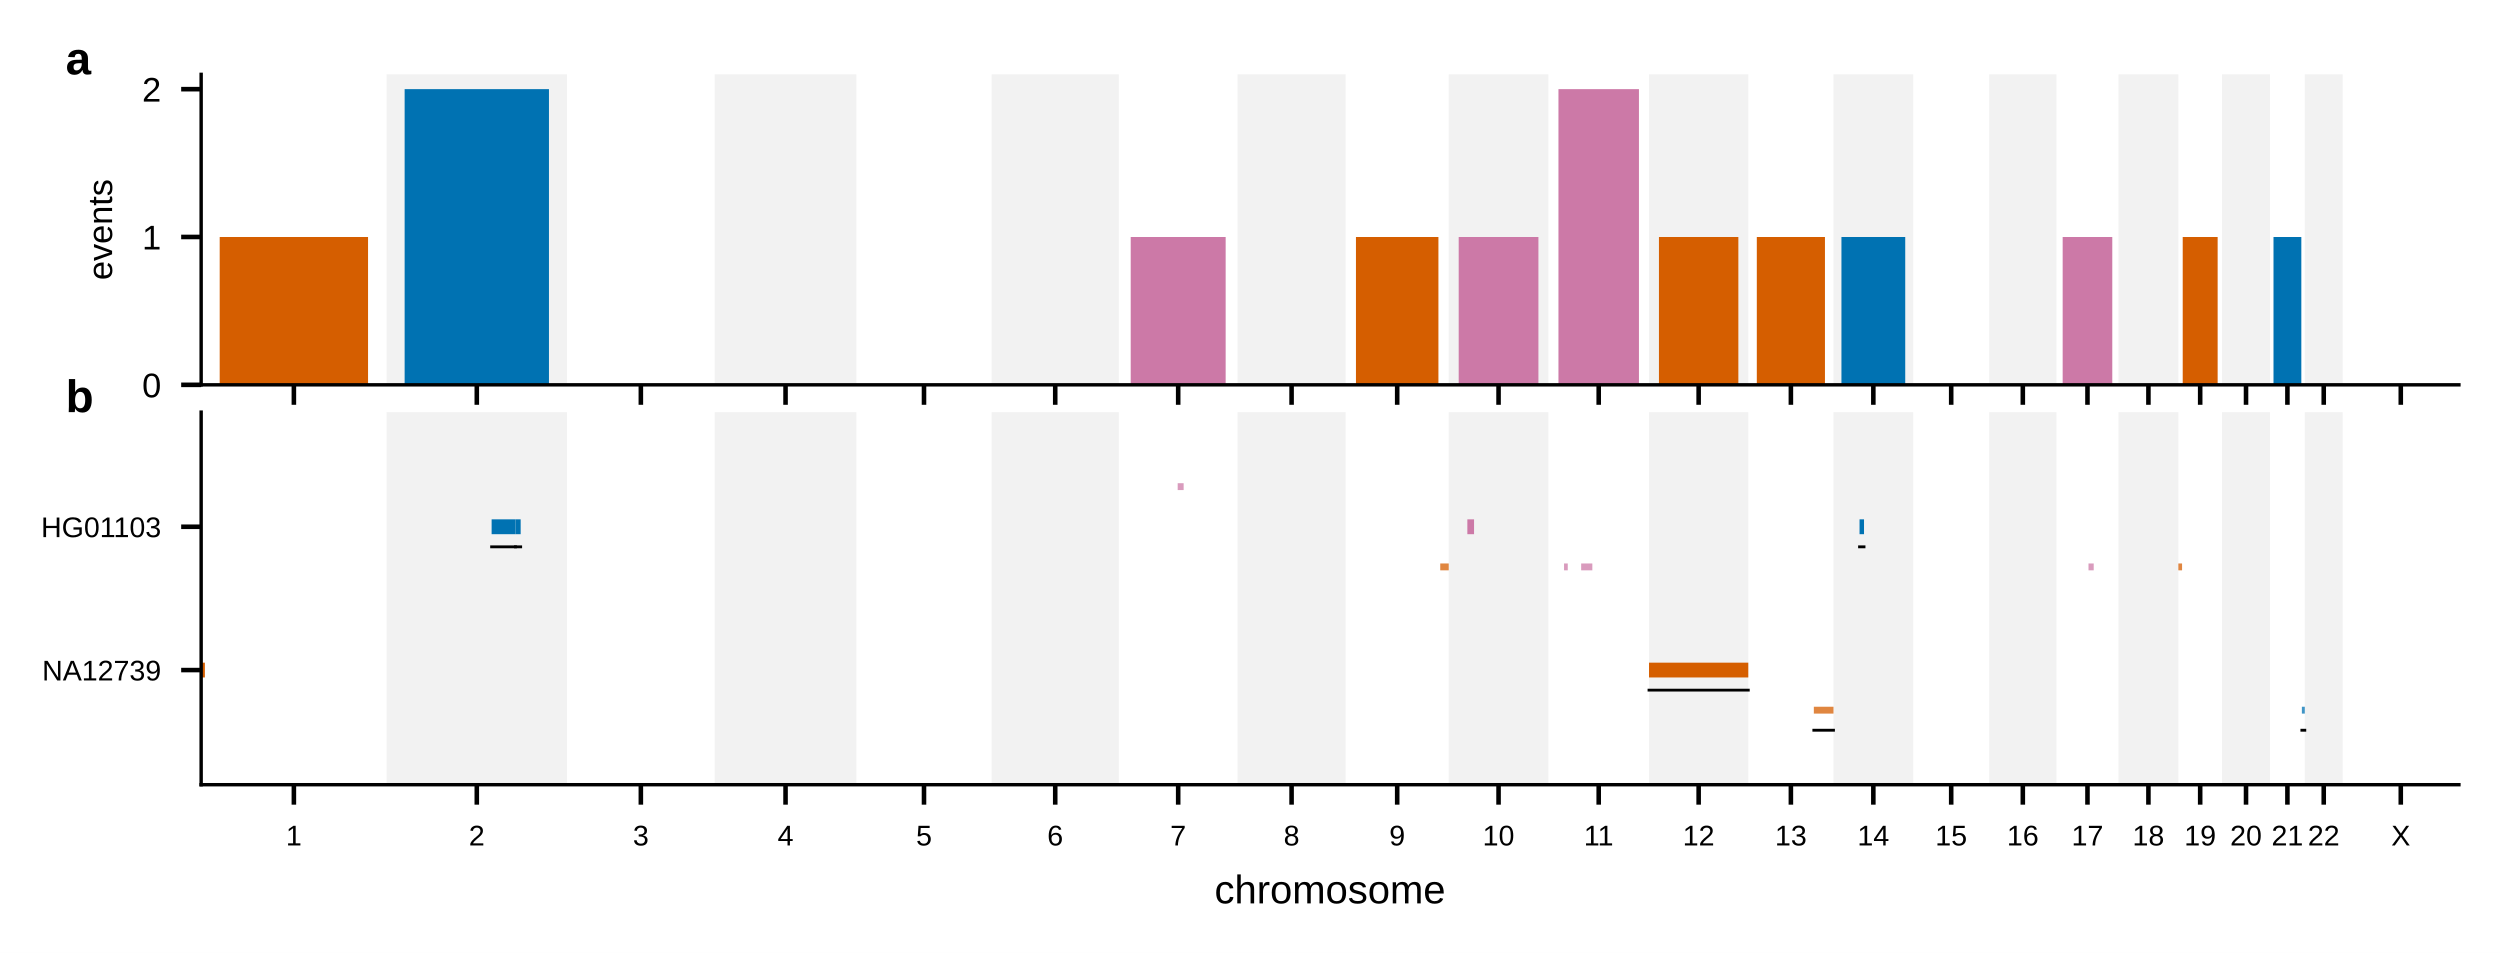
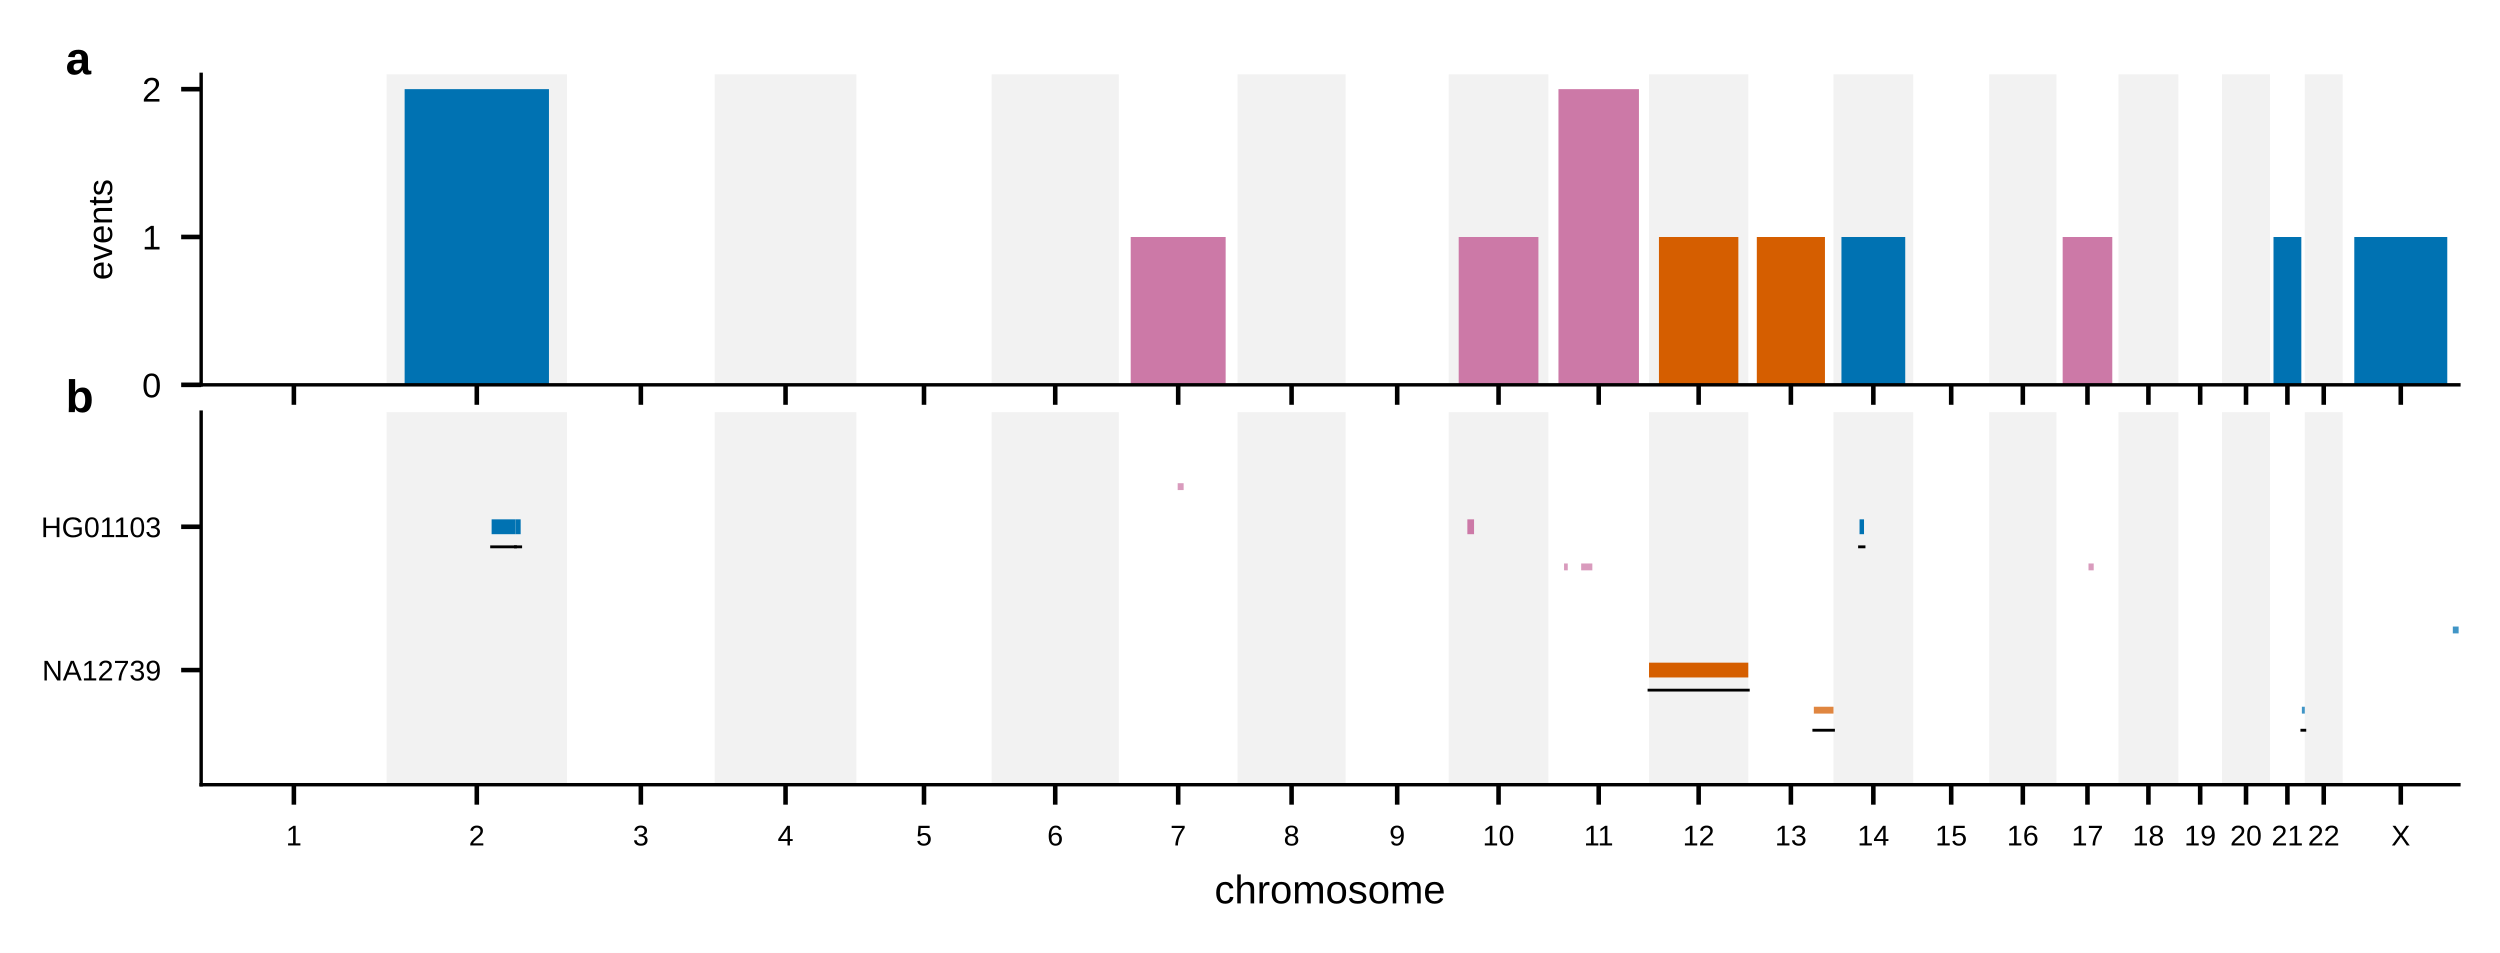
<svg xmlns="http://www.w3.org/2000/svg" xmlns:xlink="http://www.w3.org/1999/xlink" width="437.864pt" height="166.899pt" viewBox="0 0 437.864 166.899" version="1.1">
  <defs>
    <style type="text/css">*{stroke-linejoin: round; stroke-linecap: butt}</style>
  </defs>
  <g id="figure_1">
    <g id="patch_1">
      <path d="M 0 166.899  L 437.864 166.899  L 437.864 0  L 0 0  z " style="fill: #ffffff" />
    </g>
    <g id="axes_1">
      <g id="patch_2">
        <path d="M 35.231 67.4  L 430.664 67.4  L 430.664 13.024  L 35.231 13.024  z " style="fill: #ffffff" />
      </g>
      <g id="patch_3">
-         <path d="M 67.71 67.4  L 99.307 67.4  L 99.307 13.024  L 67.71 13.024  z " clip-path="url(#p9cf140b74b)" style="fill: #f2f2f2" />
+         <path d="M 67.71 67.4  L 99.307 67.4  L 99.307 13.024  L 67.71 13.024  z " clip-path="url(#p3bdf346b6d)" style="fill: #f2f2f2" />
      </g>
      <g id="patch_4">
-         <path d="M 125.177 67.4  L 149.993 67.4  L 149.993 13.024  L 125.177 13.024  z " clip-path="url(#p9cf140b74b)" style="fill: #f2f2f2" />
+         <path d="M 125.177 67.4  L 149.993 67.4  L 149.993 13.024  L 125.177 13.024  z " clip-path="url(#p3bdf346b6d)" style="fill: #f2f2f2" />
      </g>
      <g id="patch_5">
-         <path d="M 173.676 67.4  L 195.96 67.4  L 195.96 13.024  L 173.676 13.024  z " clip-path="url(#p9cf140b74b)" style="fill: #f2f2f2" />
+         <path d="M 173.676 67.4  L 195.96 67.4  L 195.96 13.024  L 173.676 13.024  z " clip-path="url(#p3bdf346b6d)" style="fill: #f2f2f2" />
      </g>
      <g id="patch_6">
-         <path d="M 216.748 67.4  L 235.683 67.4  L 235.683 13.024  L 216.748 13.024  z " clip-path="url(#p9cf140b74b)" style="fill: #f2f2f2" />
+         <path d="M 216.748 67.4  L 235.683 67.4  L 235.683 13.024  L 216.748 13.024  z " clip-path="url(#p3bdf346b6d)" style="fill: #f2f2f2" />
      </g>
      <g id="patch_7">
-         <path d="M 253.738 67.4  L 271.194 67.4  L 271.194 13.024  L 253.738 13.024  z " clip-path="url(#p9cf140b74b)" style="fill: #f2f2f2" />
+         <path d="M 253.738 67.4  L 271.194 67.4  L 271.194 13.024  L 253.738 13.024  z " clip-path="url(#p3bdf346b6d)" style="fill: #f2f2f2" />
      </g>
      <g id="patch_8">
-         <path d="M 288.817 67.4  L 306.205 67.4  L 306.205 13.024  L 288.817 13.024  z " clip-path="url(#p9cf140b74b)" style="fill: #f2f2f2" />
+         <path d="M 288.817 67.4  L 306.205 67.4  L 306.205 13.024  L 288.817 13.024  z " clip-path="url(#p3bdf346b6d)" style="fill: #f2f2f2" />
      </g>
      <g id="patch_9">
-         <path d="M 321.125 67.4  L 335.09 67.4  L 335.09 13.024  L 321.125 13.024  z " clip-path="url(#p9cf140b74b)" style="fill: #f2f2f2" />
+         <path d="M 321.125 67.4  L 335.09 67.4  L 335.09 13.024  L 321.125 13.024  z " clip-path="url(#p3bdf346b6d)" style="fill: #f2f2f2" />
      </g>
      <g id="patch_10">
-         <path d="M 348.396 67.4  L 360.181 67.4  L 360.181 13.024  L 348.396 13.024  z " clip-path="url(#p9cf140b74b)" style="fill: #f2f2f2" />
+         <path d="M 348.396 67.4  L 360.181 67.4  L 360.181 13.024  L 348.396 13.024  z " clip-path="url(#p3bdf346b6d)" style="fill: #f2f2f2" />
      </g>
      <g id="patch_11">
-         <path d="M 371.043 67.4  L 381.529 67.4  L 381.529 13.024  L 371.043 13.024  z " clip-path="url(#p9cf140b74b)" style="fill: #f2f2f2" />
+         <path d="M 371.043 67.4  L 381.529 67.4  L 381.529 13.024  L 371.043 13.024  z " clip-path="url(#p3bdf346b6d)" style="fill: #f2f2f2" />
      </g>
      <g id="patch_12">
-         <path d="M 389.176 67.4  L 397.583 67.4  L 397.583 13.024  L 389.176 13.024  z " clip-path="url(#p9cf140b74b)" style="fill: #f2f2f2" />
+         <path d="M 389.176 67.4  L 397.583 67.4  L 397.583 13.024  L 389.176 13.024  z " clip-path="url(#p3bdf346b6d)" style="fill: #f2f2f2" />
      </g>
      <g id="patch_13">
-         <path d="M 403.677 67.4  L 410.307 67.4  L 410.307 13.024  L 403.677 13.024  z " clip-path="url(#p9cf140b74b)" style="fill: #f2f2f2" />
+         <path d="M 403.677 67.4  L 410.307 67.4  L 410.307 13.024  L 403.677 13.024  z " clip-path="url(#p3bdf346b6d)" style="fill: #f2f2f2" />
      </g>
      <g id="patch_14">
-         <path d="M 38.479 67.4  L 64.462 67.4  L 64.462 41.507  L 38.479 41.507  z " clip-path="url(#p9cf140b74b)" style="fill: #d55e00" />
+         <path d="M 70.87 67.4  L 96.148 67.4  L 96.148 15.614  L 70.87 15.614  z " clip-path="url(#p3bdf346b6d)" style="fill: #0072b2" />
      </g>
      <g id="patch_15">
-         <path d="M 70.87 67.4  L 96.148 67.4  L 96.148 15.614  L 70.87 15.614  z " clip-path="url(#p9cf140b74b)" style="fill: #0072b2" />
+         <path d="M 198.039 67.4  L 214.669 67.4  L 214.669 41.507  L 198.039 41.507  z " clip-path="url(#p3bdf346b6d)" style="fill: #cc79a7" />
      </g>
      <g id="patch_16">
-         <path d="M 198.039 67.4  L 214.669 67.4  L 214.669 41.507  L 198.039 41.507  z " clip-path="url(#p9cf140b74b)" style="fill: #cc79a7" />
+         <path d="M 255.484 67.4  L 269.448 67.4  L 269.448 41.507  L 255.484 41.507  z " clip-path="url(#p3bdf346b6d)" style="fill: #cc79a7" />
      </g>
      <g id="patch_17">
-         <path d="M 237.489 67.4  L 251.933 67.4  L 251.933 41.507  L 237.489 41.507  z " clip-path="url(#p9cf140b74b)" style="fill: #d55e00" />
+         <path d="M 272.956 67.4  L 287.055 67.4  L 287.055 15.614  L 272.956 15.614  z " clip-path="url(#p3bdf346b6d)" style="fill: #cc79a7" />
      </g>
      <g id="patch_18">
-         <path d="M 255.484 67.4  L 269.448 67.4  L 269.448 41.507  L 255.484 41.507  z " clip-path="url(#p9cf140b74b)" style="fill: #cc79a7" />
+         <path d="M 290.556 67.4  L 304.466 67.4  L 304.466 41.507  L 290.556 41.507  z " clip-path="url(#p3bdf346b6d)" style="fill: #d55e00" />
      </g>
      <g id="patch_19">
-         <path d="M 272.956 67.4  L 287.055 67.4  L 287.055 15.614  L 272.956 15.614  z " clip-path="url(#p9cf140b74b)" style="fill: #cc79a7" />
+         <path d="M 307.697 67.4  L 319.633 67.4  L 319.633 41.507  L 307.697 41.507  z " clip-path="url(#p3bdf346b6d)" style="fill: #d55e00" />
      </g>
      <g id="patch_20">
-         <path d="M 290.556 67.4  L 304.466 67.4  L 304.466 41.507  L 290.556 41.507  z " clip-path="url(#p9cf140b74b)" style="fill: #d55e00" />
+         <path d="M 322.521 67.4  L 333.693 67.4  L 333.693 41.507  L 322.521 41.507  z " clip-path="url(#p3bdf346b6d)" style="fill: #0072b2" />
      </g>
      <g id="patch_21">
-         <path d="M 307.697 67.4  L 319.633 67.4  L 319.633 41.507  L 307.697 41.507  z " clip-path="url(#p9cf140b74b)" style="fill: #d55e00" />
+         <path d="M 361.267 67.4  L 369.957 67.4  L 369.957 41.507  L 361.267 41.507  z " clip-path="url(#p3bdf346b6d)" style="fill: #cc79a7" />
      </g>
      <g id="patch_22">
-         <path d="M 322.521 67.4  L 333.693 67.4  L 333.693 41.507  L 322.521 41.507  z " clip-path="url(#p9cf140b74b)" style="fill: #0072b2" />
+         <path d="M 398.193 67.4  L 403.068 67.4  L 403.068 41.507  L 398.193 41.507  z " clip-path="url(#p3bdf346b6d)" style="fill: #0072b2" />
      </g>
      <g id="patch_23">
-         <path d="M 361.267 67.4  L 369.957 67.4  L 369.957 41.507  L 361.267 41.507  z " clip-path="url(#p9cf140b74b)" style="fill: #cc79a7" />
-       </g>
-       <g id="patch_24">
-         <path d="M 382.293 67.4  L 388.411 67.4  L 388.411 41.507  L 382.293 41.507  z " clip-path="url(#p9cf140b74b)" style="fill: #d55e00" />
-       </g>
-       <g id="patch_25">
-         <path d="M 398.193 67.4  L 403.068 67.4  L 403.068 41.507  L 398.193 41.507  z " clip-path="url(#p9cf140b74b)" style="fill: #0072b2" />
+         <path d="M 412.343 67.4  L 428.629 67.4  L 428.629 41.507  L 412.343 41.507  z " clip-path="url(#p3bdf346b6d)" style="fill: #0072b2" />
      </g>
      <g id="matplotlib.axis_1">
        <g id="xtick_1">
          <g id="line2d_1">
            <defs>
-               <path id="me019ff7aa5" d="M 0 0  L 0 3.5  " style="stroke: #000000; stroke-width: 0.8" />
+               <path id="m680b4432e3" d="M 0 0  L 0 3.5  " style="stroke: #000000; stroke-width: 0.8" />
            </defs>
            <g>
-               <use xlink:href="#me019ff7aa5" x="51.471" y="67.4" style="stroke: #000000; stroke-width: 0.8" />
+               <use xlink:href="#m680b4432e3" x="51.471" y="67.4" style="stroke: #000000; stroke-width: 0.8" />
            </g>
          </g>
        </g>
        <g id="xtick_2">
          <g id="line2d_2">
            <g>
-               <use xlink:href="#me019ff7aa5" x="83.509" y="67.4" style="stroke: #000000; stroke-width: 0.8" />
+               <use xlink:href="#m680b4432e3" x="83.509" y="67.4" style="stroke: #000000; stroke-width: 0.8" />
            </g>
          </g>
        </g>
        <g id="xtick_3">
          <g id="line2d_3">
            <g>
-               <use xlink:href="#me019ff7aa5" x="112.242" y="67.4" style="stroke: #000000; stroke-width: 0.8" />
+               <use xlink:href="#m680b4432e3" x="112.242" y="67.4" style="stroke: #000000; stroke-width: 0.8" />
            </g>
          </g>
        </g>
        <g id="xtick_4">
          <g id="line2d_4">
            <g>
-               <use xlink:href="#me019ff7aa5" x="137.585" y="67.4" style="stroke: #000000; stroke-width: 0.8" />
+               <use xlink:href="#m680b4432e3" x="137.585" y="67.4" style="stroke: #000000; stroke-width: 0.8" />
            </g>
          </g>
        </g>
        <g id="xtick_5">
          <g id="line2d_5">
            <g>
-               <use xlink:href="#me019ff7aa5" x="161.834" y="67.4" style="stroke: #000000; stroke-width: 0.8" />
+               <use xlink:href="#m680b4432e3" x="161.834" y="67.4" style="stroke: #000000; stroke-width: 0.8" />
            </g>
          </g>
        </g>
        <g id="xtick_6">
          <g id="line2d_6">
            <g>
-               <use xlink:href="#me019ff7aa5" x="184.818" y="67.4" style="stroke: #000000; stroke-width: 0.8" />
+               <use xlink:href="#m680b4432e3" x="184.818" y="67.4" style="stroke: #000000; stroke-width: 0.8" />
            </g>
          </g>
        </g>
        <g id="xtick_7">
          <g id="line2d_7">
            <g>
-               <use xlink:href="#me019ff7aa5" x="206.354" y="67.4" style="stroke: #000000; stroke-width: 0.8" />
+               <use xlink:href="#m680b4432e3" x="206.354" y="67.4" style="stroke: #000000; stroke-width: 0.8" />
            </g>
          </g>
        </g>
        <g id="xtick_8">
          <g id="line2d_8">
            <g>
-               <use xlink:href="#me019ff7aa5" x="226.216" y="67.4" style="stroke: #000000; stroke-width: 0.8" />
+               <use xlink:href="#m680b4432e3" x="226.216" y="67.4" style="stroke: #000000; stroke-width: 0.8" />
            </g>
          </g>
        </g>
        <g id="xtick_9">
          <g id="line2d_9">
            <g>
-               <use xlink:href="#me019ff7aa5" x="244.711" y="67.4" style="stroke: #000000; stroke-width: 0.8" />
+               <use xlink:href="#m680b4432e3" x="244.711" y="67.4" style="stroke: #000000; stroke-width: 0.8" />
            </g>
          </g>
        </g>
        <g id="xtick_10">
          <g id="line2d_10">
            <g>
-               <use xlink:href="#me019ff7aa5" x="262.466" y="67.4" style="stroke: #000000; stroke-width: 0.8" />
+               <use xlink:href="#m680b4432e3" x="262.466" y="67.4" style="stroke: #000000; stroke-width: 0.8" />
            </g>
          </g>
        </g>
        <g id="xtick_11">
          <g id="line2d_11">
            <g>
-               <use xlink:href="#me019ff7aa5" x="280.006" y="67.4" style="stroke: #000000; stroke-width: 0.8" />
+               <use xlink:href="#m680b4432e3" x="280.006" y="67.4" style="stroke: #000000; stroke-width: 0.8" />
            </g>
          </g>
        </g>
        <g id="xtick_12">
          <g id="line2d_12">
            <g>
-               <use xlink:href="#me019ff7aa5" x="297.511" y="67.4" style="stroke: #000000; stroke-width: 0.8" />
+               <use xlink:href="#m680b4432e3" x="297.511" y="67.4" style="stroke: #000000; stroke-width: 0.8" />
            </g>
          </g>
        </g>
        <g id="xtick_13">
          <g id="line2d_13">
            <g>
-               <use xlink:href="#me019ff7aa5" x="313.665" y="67.4" style="stroke: #000000; stroke-width: 0.8" />
+               <use xlink:href="#m680b4432e3" x="313.665" y="67.4" style="stroke: #000000; stroke-width: 0.8" />
            </g>
          </g>
        </g>
        <g id="xtick_14">
          <g id="line2d_14">
            <g>
-               <use xlink:href="#me019ff7aa5" x="328.107" y="67.4" style="stroke: #000000; stroke-width: 0.8" />
+               <use xlink:href="#m680b4432e3" x="328.107" y="67.4" style="stroke: #000000; stroke-width: 0.8" />
            </g>
          </g>
        </g>
        <g id="xtick_15">
          <g id="line2d_15">
            <g>
-               <use xlink:href="#me019ff7aa5" x="341.743" y="67.4" style="stroke: #000000; stroke-width: 0.8" />
+               <use xlink:href="#m680b4432e3" x="341.743" y="67.4" style="stroke: #000000; stroke-width: 0.8" />
            </g>
          </g>
        </g>
        <g id="xtick_16">
          <g id="line2d_16">
            <g>
-               <use xlink:href="#me019ff7aa5" x="354.288" y="67.4" style="stroke: #000000; stroke-width: 0.8" />
+               <use xlink:href="#m680b4432e3" x="354.288" y="67.4" style="stroke: #000000; stroke-width: 0.8" />
            </g>
          </g>
        </g>
        <g id="xtick_17">
          <g id="line2d_17">
            <g>
-               <use xlink:href="#me019ff7aa5" x="365.612" y="67.4" style="stroke: #000000; stroke-width: 0.8" />
+               <use xlink:href="#m680b4432e3" x="365.612" y="67.4" style="stroke: #000000; stroke-width: 0.8" />
            </g>
          </g>
        </g>
        <g id="xtick_18">
          <g id="line2d_18">
            <g>
-               <use xlink:href="#me019ff7aa5" x="376.286" y="67.4" style="stroke: #000000; stroke-width: 0.8" />
+               <use xlink:href="#m680b4432e3" x="376.286" y="67.4" style="stroke: #000000; stroke-width: 0.8" />
            </g>
          </g>
        </g>
        <g id="xtick_19">
          <g id="line2d_19">
            <g>
-               <use xlink:href="#me019ff7aa5" x="385.352" y="67.4" style="stroke: #000000; stroke-width: 0.8" />
+               <use xlink:href="#m680b4432e3" x="385.352" y="67.4" style="stroke: #000000; stroke-width: 0.8" />
            </g>
          </g>
        </g>
        <g id="xtick_20">
          <g id="line2d_20">
            <g>
-               <use xlink:href="#me019ff7aa5" x="393.38" y="67.4" style="stroke: #000000; stroke-width: 0.8" />
+               <use xlink:href="#m680b4432e3" x="393.38" y="67.4" style="stroke: #000000; stroke-width: 0.8" />
            </g>
          </g>
        </g>
        <g id="xtick_21">
          <g id="line2d_21">
            <g>
-               <use xlink:href="#me019ff7aa5" x="400.63" y="67.4" style="stroke: #000000; stroke-width: 0.8" />
+               <use xlink:href="#m680b4432e3" x="400.63" y="67.4" style="stroke: #000000; stroke-width: 0.8" />
            </g>
          </g>
        </g>
        <g id="xtick_22">
          <g id="line2d_22">
            <g>
-               <use xlink:href="#me019ff7aa5" x="406.992" y="67.4" style="stroke: #000000; stroke-width: 0.8" />
+               <use xlink:href="#m680b4432e3" x="406.992" y="67.4" style="stroke: #000000; stroke-width: 0.8" />
            </g>
          </g>
        </g>
        <g id="xtick_23">
          <g id="line2d_23">
            <g>
-               <use xlink:href="#me019ff7aa5" x="420.486" y="67.4" style="stroke: #000000; stroke-width: 0.8" />
+               <use xlink:href="#m680b4432e3" x="420.486" y="67.4" style="stroke: #000000; stroke-width: 0.8" />
            </g>
          </g>
        </g>
      </g>
      <g id="matplotlib.axis_2">
        <g id="ytick_1">
          <g id="line2d_24">
            <defs>
-               <path id="mb4fe6f68c8" d="M 0 0  L -3.5 0  " style="stroke: #000000; stroke-width: 0.8" />
+               <path id="m6420b2a113" d="M 0 0  L -3.5 0  " style="stroke: #000000; stroke-width: 0.8" />
            </defs>
            <g>
-               <use xlink:href="#mb4fe6f68c8" x="35.231" y="67.4" style="stroke: #000000; stroke-width: 0.8" />
+               <use xlink:href="#m6420b2a113" x="35.231" y="67.4" style="stroke: #000000; stroke-width: 0.8" />
            </g>
          </g>
          <g id="text_1">
            <text style="font-size: 6px; font-family: 'Arial', 'Helvetica', 'DejaVu Sans', sans-serif; text-anchor: end" x="28.231" y="69.584" transform="rotate(-0 28.23125 69.58444)">0</text>
          </g>
        </g>
        <g id="ytick_2">
          <g id="line2d_25">
            <g>
-               <use xlink:href="#mb4fe6f68c8" x="35.231" y="41.507" style="stroke: #000000; stroke-width: 0.8" />
+               <use xlink:href="#m6420b2a113" x="35.231" y="41.507" style="stroke: #000000; stroke-width: 0.8" />
            </g>
          </g>
          <g id="text_2">
            <text style="font-size: 6px; font-family: 'Arial', 'Helvetica', 'DejaVu Sans', sans-serif; text-anchor: end" x="28.231" y="43.691" transform="rotate(-0 28.23125 43.69104)">1</text>
          </g>
        </g>
        <g id="ytick_3">
          <g id="line2d_26">
            <g>
-               <use xlink:href="#mb4fe6f68c8" x="35.231" y="15.614" style="stroke: #000000; stroke-width: 0.8" />
+               <use xlink:href="#m6420b2a113" x="35.231" y="15.614" style="stroke: #000000; stroke-width: 0.8" />
            </g>
          </g>
          <g id="text_3">
            <text style="font-size: 6px; font-family: 'Arial', 'Helvetica', 'DejaVu Sans', sans-serif; text-anchor: end" x="28.231" y="17.798" transform="rotate(-0 28.23125 17.79764)">2</text>
          </g>
        </g>
        <g id="text_4">
          <text style="font-size: 6px; font-family: 'Arial', 'Helvetica', 'DejaVu Sans', sans-serif; text-anchor: middle" x="19.632" y="40.212" transform="rotate(-90 19.63199 40.21229)">events</text>
        </g>
      </g>
-       <g id="patch_26">
+       <g id="patch_24">
        <path d="M 35.231 67.4  L 35.231 13.024  " style="fill: none; stroke: #000000; stroke-width: 0.6; stroke-linejoin: miter; stroke-linecap: square" />
      </g>
-       <g id="patch_27">
+       <g id="patch_25">
        <path d="M 35.231 67.4  L 430.664 67.4  " style="fill: none; stroke: #000000; stroke-width: 0.6; stroke-linejoin: miter; stroke-linecap: square" />
      </g>
      <g id="text_5">
        <text style="font-weight: 700; font-size: 8px; font-family: 'Arial', 'Helvetica', 'DejaVu Sans', sans-serif; text-anchor: start" x="11.505" y="13.024" transform="rotate(-0 11.50527 13.02422)">a</text>
      </g>
    </g>
    <g id="axes_2">
+       <g id="patch_26">
+         <path d="M 35.231 137.437  L 430.664 137.437  L 430.664 72.185  L 35.231 72.185  z " style="fill: #ffffff" />
+       </g>
+       <g id="patch_27">
+         <path d="M 67.71 137.437  L 99.307 137.437  L 99.307 72.185  L 67.71 72.185  z " clip-path="url(#p761423a1f5)" style="fill: #f2f2f2" />
+       </g>
      <g id="patch_28">
-         <path d="M 35.231 137.437  L 430.664 137.437  L 430.664 72.185  L 35.231 72.185  z " style="fill: #ffffff" />
+         <path d="M 125.177 137.437  L 149.993 137.437  L 149.993 72.185  L 125.177 72.185  z " clip-path="url(#p761423a1f5)" style="fill: #f2f2f2" />
      </g>
      <g id="patch_29">
-         <path d="M 67.71 137.437  L 99.307 137.437  L 99.307 72.185  L 67.71 72.185  z " clip-path="url(#p8219974ef2)" style="fill: #f2f2f2" />
+         <path d="M 173.676 137.437  L 195.96 137.437  L 195.96 72.185  L 173.676 72.185  z " clip-path="url(#p761423a1f5)" style="fill: #f2f2f2" />
      </g>
      <g id="patch_30">
-         <path d="M 125.177 137.437  L 149.993 137.437  L 149.993 72.185  L 125.177 72.185  z " clip-path="url(#p8219974ef2)" style="fill: #f2f2f2" />
+         <path d="M 216.748 137.437  L 235.683 137.437  L 235.683 72.185  L 216.748 72.185  z " clip-path="url(#p761423a1f5)" style="fill: #f2f2f2" />
      </g>
      <g id="patch_31">
-         <path d="M 173.676 137.437  L 195.96 137.437  L 195.96 72.185  L 173.676 72.185  z " clip-path="url(#p8219974ef2)" style="fill: #f2f2f2" />
+         <path d="M 253.738 137.437  L 271.194 137.437  L 271.194 72.185  L 253.738 72.185  z " clip-path="url(#p761423a1f5)" style="fill: #f2f2f2" />
      </g>
      <g id="patch_32">
-         <path d="M 216.748 137.437  L 235.683 137.437  L 235.683 72.185  L 216.748 72.185  z " clip-path="url(#p8219974ef2)" style="fill: #f2f2f2" />
+         <path d="M 288.817 137.437  L 306.205 137.437  L 306.205 72.185  L 288.817 72.185  z " clip-path="url(#p761423a1f5)" style="fill: #f2f2f2" />
      </g>
      <g id="patch_33">
-         <path d="M 253.738 137.437  L 271.194 137.437  L 271.194 72.185  L 253.738 72.185  z " clip-path="url(#p8219974ef2)" style="fill: #f2f2f2" />
+         <path d="M 321.125 137.437  L 335.09 137.437  L 335.09 72.185  L 321.125 72.185  z " clip-path="url(#p761423a1f5)" style="fill: #f2f2f2" />
      </g>
      <g id="patch_34">
-         <path d="M 288.817 137.437  L 306.205 137.437  L 306.205 72.185  L 288.817 72.185  z " clip-path="url(#p8219974ef2)" style="fill: #f2f2f2" />
+         <path d="M 348.396 137.437  L 360.181 137.437  L 360.181 72.185  L 348.396 72.185  z " clip-path="url(#p761423a1f5)" style="fill: #f2f2f2" />
      </g>
      <g id="patch_35">
-         <path d="M 321.125 137.437  L 335.09 137.437  L 335.09 72.185  L 321.125 72.185  z " clip-path="url(#p8219974ef2)" style="fill: #f2f2f2" />
+         <path d="M 371.043 137.437  L 381.529 137.437  L 381.529 72.185  L 371.043 72.185  z " clip-path="url(#p761423a1f5)" style="fill: #f2f2f2" />
      </g>
      <g id="patch_36">
-         <path d="M 348.396 137.437  L 360.181 137.437  L 360.181 72.185  L 348.396 72.185  z " clip-path="url(#p8219974ef2)" style="fill: #f2f2f2" />
+         <path d="M 389.176 137.437  L 397.583 137.437  L 397.583 72.185  L 389.176 72.185  z " clip-path="url(#p761423a1f5)" style="fill: #f2f2f2" />
      </g>
      <g id="patch_37">
-         <path d="M 371.043 137.437  L 381.529 137.437  L 381.529 72.185  L 371.043 72.185  z " clip-path="url(#p8219974ef2)" style="fill: #f2f2f2" />
-       </g>
-       <g id="patch_38">
-         <path d="M 389.176 137.437  L 397.583 137.437  L 397.583 72.185  L 389.176 72.185  z " clip-path="url(#p8219974ef2)" style="fill: #f2f2f2" />
-       </g>
-       <g id="patch_39">
-         <path d="M 403.677 137.437  L 410.307 137.437  L 410.307 72.185  L 403.677 72.185  z " clip-path="url(#p8219974ef2)" style="fill: #f2f2f2" />
+         <path d="M 403.677 137.437  L 410.307 137.437  L 410.307 72.185  L 403.677 72.185  z " clip-path="url(#p761423a1f5)" style="fill: #f2f2f2" />
      </g>
      <g id="matplotlib.axis_3">
        <g id="xtick_24">
          <g id="line2d_27">
            <g>
-               <use xlink:href="#me019ff7aa5" x="51.471" y="137.437" style="stroke: #000000; stroke-width: 0.8" />
+               <use xlink:href="#m680b4432e3" x="51.471" y="137.437" style="stroke: #000000; stroke-width: 0.8" />
            </g>
          </g>
          <g id="text_6">
            <text style="font-size: 5px; font-family: 'Arial', 'Helvetica', 'DejaVu Sans', sans-serif; text-anchor: middle" x="51.471" y="148.077" transform="rotate(-0 51.47081 148.077)">1</text>
          </g>
        </g>
        <g id="xtick_25">
          <g id="line2d_28">
            <g>
-               <use xlink:href="#me019ff7aa5" x="83.509" y="137.437" style="stroke: #000000; stroke-width: 0.8" />
+               <use xlink:href="#m680b4432e3" x="83.509" y="137.437" style="stroke: #000000; stroke-width: 0.8" />
            </g>
          </g>
          <g id="text_7">
            <text style="font-size: 5px; font-family: 'Arial', 'Helvetica', 'DejaVu Sans', sans-serif; text-anchor: middle" x="83.509" y="148.077" transform="rotate(-0 83.50879 148.077)">2</text>
          </g>
        </g>
        <g id="xtick_26">
          <g id="line2d_29">
            <g>
-               <use xlink:href="#me019ff7aa5" x="112.242" y="137.437" style="stroke: #000000; stroke-width: 0.8" />
+               <use xlink:href="#m680b4432e3" x="112.242" y="137.437" style="stroke: #000000; stroke-width: 0.8" />
            </g>
          </g>
          <g id="text_8">
            <text style="font-size: 5px; font-family: 'Arial', 'Helvetica', 'DejaVu Sans', sans-serif; text-anchor: middle" x="112.242" y="148.077" transform="rotate(-0 112.2421 148.077)">3</text>
          </g>
        </g>
        <g id="xtick_27">
          <g id="line2d_30">
            <g>
-               <use xlink:href="#me019ff7aa5" x="137.585" y="137.437" style="stroke: #000000; stroke-width: 0.8" />
+               <use xlink:href="#m680b4432e3" x="137.585" y="137.437" style="stroke: #000000; stroke-width: 0.8" />
            </g>
          </g>
          <g id="text_9">
            <text style="font-size: 5px; font-family: 'Arial', 'Helvetica', 'DejaVu Sans', sans-serif; text-anchor: middle" x="137.585" y="148.077" transform="rotate(-0 137.5849 148.077)">4</text>
          </g>
        </g>
        <g id="xtick_28">
          <g id="line2d_31">
            <g>
-               <use xlink:href="#me019ff7aa5" x="161.834" y="137.437" style="stroke: #000000; stroke-width: 0.8" />
+               <use xlink:href="#m680b4432e3" x="161.834" y="137.437" style="stroke: #000000; stroke-width: 0.8" />
            </g>
          </g>
          <g id="text_10">
            <text style="font-size: 5px; font-family: 'Arial', 'Helvetica', 'DejaVu Sans', sans-serif; text-anchor: middle" x="161.834" y="148.077" transform="rotate(-0 161.8345 148.077)">5</text>
          </g>
        </g>
        <g id="xtick_29">
          <g id="line2d_32">
            <g>
-               <use xlink:href="#me019ff7aa5" x="184.818" y="137.437" style="stroke: #000000; stroke-width: 0.8" />
+               <use xlink:href="#m680b4432e3" x="184.818" y="137.437" style="stroke: #000000; stroke-width: 0.8" />
            </g>
          </g>
          <g id="text_11">
            <text style="font-size: 5px; font-family: 'Arial', 'Helvetica', 'DejaVu Sans', sans-serif; text-anchor: middle" x="184.818" y="148.077" transform="rotate(-0 184.8181 148.077)">6</text>
          </g>
        </g>
        <g id="xtick_30">
          <g id="line2d_33">
            <g>
-               <use xlink:href="#me019ff7aa5" x="206.354" y="137.437" style="stroke: #000000; stroke-width: 0.8" />
+               <use xlink:href="#m680b4432e3" x="206.354" y="137.437" style="stroke: #000000; stroke-width: 0.8" />
            </g>
          </g>
          <g id="text_12">
            <text style="font-size: 5px; font-family: 'Arial', 'Helvetica', 'DejaVu Sans', sans-serif; text-anchor: middle" x="206.354" y="148.077" transform="rotate(-0 206.3541 148.077)">7</text>
          </g>
        </g>
        <g id="xtick_31">
          <g id="line2d_34">
            <g>
-               <use xlink:href="#me019ff7aa5" x="226.216" y="137.437" style="stroke: #000000; stroke-width: 0.8" />
+               <use xlink:href="#m680b4432e3" x="226.216" y="137.437" style="stroke: #000000; stroke-width: 0.8" />
            </g>
          </g>
          <g id="text_13">
            <text style="font-size: 5px; font-family: 'Arial', 'Helvetica', 'DejaVu Sans', sans-serif; text-anchor: middle" x="226.216" y="148.077" transform="rotate(-0 226.2158 148.077)">8</text>
          </g>
        </g>
        <g id="xtick_32">
          <g id="line2d_35">
            <g>
-               <use xlink:href="#me019ff7aa5" x="244.711" y="137.437" style="stroke: #000000; stroke-width: 0.8" />
+               <use xlink:href="#m680b4432e3" x="244.711" y="137.437" style="stroke: #000000; stroke-width: 0.8" />
            </g>
          </g>
          <g id="text_14">
            <text style="font-size: 5px; font-family: 'Arial', 'Helvetica', 'DejaVu Sans', sans-serif; text-anchor: middle" x="244.711" y="148.077" transform="rotate(-0 244.7108 148.077)">9</text>
          </g>
        </g>
        <g id="xtick_33">
          <g id="line2d_36">
            <g>
-               <use xlink:href="#me019ff7aa5" x="262.466" y="137.437" style="stroke: #000000; stroke-width: 0.8" />
+               <use xlink:href="#m680b4432e3" x="262.466" y="137.437" style="stroke: #000000; stroke-width: 0.8" />
            </g>
          </g>
          <g id="text_15">
            <text style="font-size: 5px; font-family: 'Arial', 'Helvetica', 'DejaVu Sans', sans-serif; text-anchor: middle" x="262.466" y="148.077" transform="rotate(-0 262.4661 148.077)">10</text>
          </g>
        </g>
        <g id="xtick_34">
          <g id="line2d_37">
            <g>
-               <use xlink:href="#me019ff7aa5" x="280.006" y="137.437" style="stroke: #000000; stroke-width: 0.8" />
+               <use xlink:href="#m680b4432e3" x="280.006" y="137.437" style="stroke: #000000; stroke-width: 0.8" />
            </g>
          </g>
          <g id="text_16">
            <text style="font-size: 5px; font-family: 'Arial', 'Helvetica', 'DejaVu Sans', sans-serif; text-anchor: middle" x="280.006" y="148.077" transform="rotate(-0 280.0055 148.077)">11</text>
          </g>
        </g>
        <g id="xtick_35">
          <g id="line2d_38">
            <g>
-               <use xlink:href="#me019ff7aa5" x="297.511" y="137.437" style="stroke: #000000; stroke-width: 0.8" />
+               <use xlink:href="#m680b4432e3" x="297.511" y="137.437" style="stroke: #000000; stroke-width: 0.8" />
            </g>
          </g>
          <g id="text_17">
            <text style="font-size: 5px; font-family: 'Arial', 'Helvetica', 'DejaVu Sans', sans-serif; text-anchor: middle" x="297.511" y="148.077" transform="rotate(-0 297.5109 148.077)">12</text>
          </g>
        </g>
        <g id="xtick_36">
          <g id="line2d_39">
            <g>
-               <use xlink:href="#me019ff7aa5" x="313.665" y="137.437" style="stroke: #000000; stroke-width: 0.8" />
+               <use xlink:href="#m680b4432e3" x="313.665" y="137.437" style="stroke: #000000; stroke-width: 0.8" />
            </g>
          </g>
          <g id="text_18">
            <text style="font-size: 5px; font-family: 'Arial', 'Helvetica', 'DejaVu Sans', sans-serif; text-anchor: middle" x="313.665" y="148.077" transform="rotate(-0 313.6646 148.077)">13</text>
          </g>
        </g>
        <g id="xtick_37">
          <g id="line2d_40">
            <g>
-               <use xlink:href="#me019ff7aa5" x="328.107" y="137.437" style="stroke: #000000; stroke-width: 0.8" />
+               <use xlink:href="#m680b4432e3" x="328.107" y="137.437" style="stroke: #000000; stroke-width: 0.8" />
            </g>
          </g>
          <g id="text_19">
            <text style="font-size: 5px; font-family: 'Arial', 'Helvetica', 'DejaVu Sans', sans-serif; text-anchor: middle" x="328.107" y="148.077" transform="rotate(-0 328.1071 148.077)">14</text>
          </g>
        </g>
        <g id="xtick_38">
          <g id="line2d_41">
            <g>
-               <use xlink:href="#me019ff7aa5" x="341.743" y="137.437" style="stroke: #000000; stroke-width: 0.8" />
+               <use xlink:href="#m680b4432e3" x="341.743" y="137.437" style="stroke: #000000; stroke-width: 0.8" />
            </g>
          </g>
          <g id="text_20">
            <text style="font-size: 5px; font-family: 'Arial', 'Helvetica', 'DejaVu Sans', sans-serif; text-anchor: middle" x="341.743" y="148.077" transform="rotate(-0 341.7426 148.077)">15</text>
          </g>
        </g>
        <g id="xtick_39">
          <g id="line2d_42">
            <g>
-               <use xlink:href="#me019ff7aa5" x="354.288" y="137.437" style="stroke: #000000; stroke-width: 0.8" />
+               <use xlink:href="#m680b4432e3" x="354.288" y="137.437" style="stroke: #000000; stroke-width: 0.8" />
            </g>
          </g>
          <g id="text_21">
            <text style="font-size: 5px; font-family: 'Arial', 'Helvetica', 'DejaVu Sans', sans-serif; text-anchor: middle" x="354.288" y="148.077" transform="rotate(-0 354.2884 148.077)">16</text>
          </g>
        </g>
        <g id="xtick_40">
          <g id="line2d_43">
            <g>
-               <use xlink:href="#me019ff7aa5" x="365.612" y="137.437" style="stroke: #000000; stroke-width: 0.8" />
+               <use xlink:href="#m680b4432e3" x="365.612" y="137.437" style="stroke: #000000; stroke-width: 0.8" />
            </g>
          </g>
          <g id="text_22">
            <text style="font-size: 5px; font-family: 'Arial', 'Helvetica', 'DejaVu Sans', sans-serif; text-anchor: middle" x="365.612" y="148.077" transform="rotate(-0 365.6121 148.077)">17</text>
          </g>
        </g>
        <g id="xtick_41">
          <g id="line2d_44">
            <g>
-               <use xlink:href="#me019ff7aa5" x="376.286" y="137.437" style="stroke: #000000; stroke-width: 0.8" />
+               <use xlink:href="#m680b4432e3" x="376.286" y="137.437" style="stroke: #000000; stroke-width: 0.8" />
            </g>
          </g>
          <g id="text_23">
            <text style="font-size: 5px; font-family: 'Arial', 'Helvetica', 'DejaVu Sans', sans-serif; text-anchor: middle" x="376.286" y="148.077" transform="rotate(-0 376.2858 148.077)">18</text>
          </g>
        </g>
        <g id="xtick_42">
          <g id="line2d_45">
            <g>
-               <use xlink:href="#me019ff7aa5" x="385.352" y="137.437" style="stroke: #000000; stroke-width: 0.8" />
+               <use xlink:href="#m680b4432e3" x="385.352" y="137.437" style="stroke: #000000; stroke-width: 0.8" />
            </g>
          </g>
          <g id="text_24">
            <text style="font-size: 5px; font-family: 'Arial', 'Helvetica', 'DejaVu Sans', sans-serif; text-anchor: middle" x="385.352" y="148.077" transform="rotate(-0 385.3523 148.077)">19</text>
          </g>
        </g>
        <g id="xtick_43">
          <g id="line2d_46">
            <g>
-               <use xlink:href="#me019ff7aa5" x="393.38" y="137.437" style="stroke: #000000; stroke-width: 0.8" />
+               <use xlink:href="#m680b4432e3" x="393.38" y="137.437" style="stroke: #000000; stroke-width: 0.8" />
            </g>
          </g>
          <g id="text_25">
            <text style="font-size: 5px; font-family: 'Arial', 'Helvetica', 'DejaVu Sans', sans-serif; text-anchor: middle" x="393.38" y="148.077" transform="rotate(-0 393.3797 148.077)">20</text>
          </g>
        </g>
        <g id="xtick_44">
          <g id="line2d_47">
            <g>
-               <use xlink:href="#me019ff7aa5" x="400.63" y="137.437" style="stroke: #000000; stroke-width: 0.8" />
+               <use xlink:href="#m680b4432e3" x="400.63" y="137.437" style="stroke: #000000; stroke-width: 0.8" />
            </g>
          </g>
          <g id="text_26">
            <text style="font-size: 5px; font-family: 'Arial', 'Helvetica', 'DejaVu Sans', sans-serif; text-anchor: middle" x="400.63" y="148.077" transform="rotate(-0 400.6303 148.077)">21</text>
          </g>
        </g>
        <g id="xtick_45">
          <g id="line2d_48">
            <g>
-               <use xlink:href="#me019ff7aa5" x="406.992" y="137.437" style="stroke: #000000; stroke-width: 0.8" />
+               <use xlink:href="#m680b4432e3" x="406.992" y="137.437" style="stroke: #000000; stroke-width: 0.8" />
            </g>
          </g>
          <g id="text_27">
            <text style="font-size: 5px; font-family: 'Arial', 'Helvetica', 'DejaVu Sans', sans-serif; text-anchor: middle" x="406.992" y="148.077" transform="rotate(-0 406.9921 148.077)">22</text>
          </g>
        </g>
        <g id="xtick_46">
          <g id="line2d_49">
            <g>
-               <use xlink:href="#me019ff7aa5" x="420.486" y="137.437" style="stroke: #000000; stroke-width: 0.8" />
+               <use xlink:href="#m680b4432e3" x="420.486" y="137.437" style="stroke: #000000; stroke-width: 0.8" />
            </g>
          </g>
          <g id="text_28">
            <text style="font-size: 5px; font-family: 'Arial', 'Helvetica', 'DejaVu Sans', sans-serif; text-anchor: middle" x="420.486" y="148.077" transform="rotate(-0 420.4857 148.077)">X</text>
          </g>
        </g>
        <g id="text_29">
          <text style="font-size: 7px; font-family: 'Arial', 'Helvetica', 'DejaVu Sans', sans-serif; text-anchor: middle" x="232.948" y="158.225" transform="rotate(-0 232.9478 158.2254)">chromosome</text>
        </g>
      </g>
      <g id="matplotlib.axis_4">
        <g id="ytick_4">
          <g id="line2d_50">
            <g>
-               <use xlink:href="#mb4fe6f68c8" x="35.231" y="92.263" style="stroke: #000000; stroke-width: 0.8" />
+               <use xlink:href="#m6420b2a113" x="35.231" y="92.263" style="stroke: #000000; stroke-width: 0.8" />
            </g>
          </g>
          <g id="text_30">
            <text style="font-size: 5px; font-family: 'Arial', 'Helvetica', 'DejaVu Sans', sans-serif; text-anchor: end" x="28.231" y="94.083" transform="rotate(-0 28.23125 94.08286)">HG01103</text>
          </g>
        </g>
        <g id="ytick_5">
          <g id="line2d_51">
            <g>
-               <use xlink:href="#mb4fe6f68c8" x="35.231" y="117.359" style="stroke: #000000; stroke-width: 0.8" />
+               <use xlink:href="#m6420b2a113" x="35.231" y="117.359" style="stroke: #000000; stroke-width: 0.8" />
            </g>
          </g>
          <g id="text_31">
            <text style="font-size: 5px; font-family: 'Arial', 'Helvetica', 'DejaVu Sans', sans-serif; text-anchor: end" x="28.231" y="119.18" transform="rotate(-0 28.23125 119.1795)">NA12739</text>
          </g>
        </g>
      </g>
      <g id="line2d_52">
-         <path d="M 86.105 92.263  L 90.28 92.263  " clip-path="url(#p8219974ef2)" style="fill: none; stroke: #0072b2; stroke-width: 2.6" />
+         <path d="M 86.105 92.263  L 90.28 92.263  " clip-path="url(#p761423a1f5)" style="fill: none; stroke: #0072b2; stroke-width: 2.6" />
      </g>
      <g id="line2d_53">
-         <path d="M 86.105 95.776  L 90.28 95.776  " clip-path="url(#p8219974ef2)" style="fill: none; stroke: #000000; stroke-width: 0.5; stroke-linecap: square" />
+         <path d="M 86.105 95.776  L 90.28 95.776  " clip-path="url(#p761423a1f5)" style="fill: none; stroke: #000000; stroke-width: 0.5; stroke-linecap: square" />
      </g>
      <g id="line2d_54">
-         <path d="M 90.28 92.263  L 91.193 92.263  " clip-path="url(#p8219974ef2)" style="fill: none; stroke: #0072b2; stroke-width: 2.6" />
+         <path d="M 90.28 92.263  L 91.193 92.263  " clip-path="url(#p761423a1f5)" style="fill: none; stroke: #0072b2; stroke-width: 2.6" />
      </g>
      <g id="line2d_55">
-         <path d="M 90.28 95.776  L 91.193 95.776  " clip-path="url(#p8219974ef2)" style="fill: none; stroke: #000000; stroke-width: 0.5; stroke-linecap: square" />
+         <path d="M 90.28 95.776  L 91.193 95.776  " clip-path="url(#p761423a1f5)" style="fill: none; stroke: #000000; stroke-width: 0.5; stroke-linecap: square" />
      </g>
      <g id="line2d_56">
-         <path d="M 257 92.263  L 258.174 92.263  " clip-path="url(#p8219974ef2)" style="fill: none; stroke: #cc79a7; stroke-width: 2.6" />
+         <path d="M 257 92.263  L 258.174 92.263  " clip-path="url(#p761423a1f5)" style="fill: none; stroke: #cc79a7; stroke-width: 2.6" />
      </g>
      <g id="line2d_57">
-         <path d="M 325.691 92.263  L 326.474 92.263  " clip-path="url(#p8219974ef2)" style="fill: none; stroke: #0072b2; stroke-width: 2.6" />
+         <path d="M 325.691 92.263  L 326.474 92.263  " clip-path="url(#p761423a1f5)" style="fill: none; stroke: #0072b2; stroke-width: 2.6" />
      </g>
      <g id="line2d_58">
-         <path d="M 325.691 95.776  L 326.474 95.776  " clip-path="url(#p8219974ef2)" style="fill: none; stroke: #000000; stroke-width: 0.5; stroke-linecap: square" />
+         <path d="M 325.691 95.776  L 326.474 95.776  " clip-path="url(#p761423a1f5)" style="fill: none; stroke: #000000; stroke-width: 0.5; stroke-linecap: square" />
      </g>
      <g id="line2d_59">
-         <path d="M 252.252 99.29  L 253.738 99.29  " clip-path="url(#p8219974ef2)" style="fill: none; stroke: #d55e00; stroke-opacity: 0.75; stroke-width: 1.2" />
+         <path d="M 273.933 99.29  L 274.586 99.29  " clip-path="url(#p761423a1f5)" style="fill: none; stroke: #cc79a7; stroke-opacity: 0.75; stroke-width: 1.2" />
      </g>
      <g id="line2d_60">
-         <path d="M 273.933 99.29  L 274.586 99.29  " clip-path="url(#p8219974ef2)" style="fill: none; stroke: #cc79a7; stroke-opacity: 0.75; stroke-width: 1.2" />
+         <path d="M 276.934 99.29  L 278.891 99.29  " clip-path="url(#p761423a1f5)" style="fill: none; stroke: #cc79a7; stroke-opacity: 0.75; stroke-width: 1.2" />
      </g>
      <g id="line2d_61">
-         <path d="M 276.934 99.29  L 278.891 99.29  " clip-path="url(#p8219974ef2)" style="fill: none; stroke: #cc79a7; stroke-opacity: 0.75; stroke-width: 1.2" />
+         <path d="M 365.791 99.29  L 366.704 99.29  " clip-path="url(#p761423a1f5)" style="fill: none; stroke: #cc79a7; stroke-opacity: 0.75; stroke-width: 1.2" />
      </g>
      <g id="line2d_62">
-         <path d="M 365.791 99.29  L 366.704 99.29  " clip-path="url(#p8219974ef2)" style="fill: none; stroke: #cc79a7; stroke-opacity: 0.75; stroke-width: 1.2" />
+         <path d="M 206.266 85.236  L 207.31 85.236  " clip-path="url(#p761423a1f5)" style="fill: none; stroke: #cc79a7; stroke-opacity: 0.75; stroke-width: 1.2" />
      </g>
      <g id="line2d_63">
-         <path d="M 381.529 99.29  L 382.181 99.29  " clip-path="url(#p8219974ef2)" style="fill: none; stroke: #d55e00; stroke-opacity: 0.75; stroke-width: 1.2" />
+         <path d="M 288.817 117.359  L 306.205 117.359  " clip-path="url(#p761423a1f5)" style="fill: none; stroke: #d55e00; stroke-width: 2.6" />
      </g>
      <g id="line2d_64">
-         <path d="M 206.266 85.236  L 207.31 85.236  " clip-path="url(#p8219974ef2)" style="fill: none; stroke: #cc79a7; stroke-opacity: 0.75; stroke-width: 1.2" />
+         <path d="M 288.817 120.873  L 306.205 120.873  " clip-path="url(#p761423a1f5)" style="fill: none; stroke: #000000; stroke-width: 0.5; stroke-linecap: square" />
      </g>
      <g id="line2d_65">
-         <path d="M 35.231 117.359  L 35.884 117.359  " clip-path="url(#p8219974ef2)" style="fill: none; stroke: #d55e00; stroke-width: 2.6" />
+         <path d="M 317.685 124.387  L 321.125 124.387  " clip-path="url(#p761423a1f5)" style="fill: none; stroke: #d55e00; stroke-opacity: 0.75; stroke-width: 1.2" />
      </g>
      <g id="line2d_66">
-         <path d="M 288.817 117.359  L 306.205 117.359  " clip-path="url(#p8219974ef2)" style="fill: none; stroke: #d55e00; stroke-width: 2.6" />
+         <path d="M 317.685 127.9  L 321.125 127.9  " clip-path="url(#p761423a1f5)" style="fill: none; stroke: #000000; stroke-width: 0.5; stroke-linecap: square" />
      </g>
      <g id="line2d_67">
-         <path d="M 288.817 120.873  L 306.205 120.873  " clip-path="url(#p8219974ef2)" style="fill: none; stroke: #000000; stroke-width: 0.5; stroke-linecap: square" />
+         <path d="M 403.162 124.387  L 403.676 124.387  " clip-path="url(#p761423a1f5)" style="fill: none; stroke: #0072b2; stroke-opacity: 0.75; stroke-width: 1.2" />
      </g>
      <g id="line2d_68">
-         <path d="M 317.685 124.387  L 321.125 124.387  " clip-path="url(#p8219974ef2)" style="fill: none; stroke: #d55e00; stroke-opacity: 0.75; stroke-width: 1.2" />
+         <path d="M 403.162 127.9  L 403.676 127.9  " clip-path="url(#p761423a1f5)" style="fill: none; stroke: #000000; stroke-width: 0.5; stroke-linecap: square" />
      </g>
      <g id="line2d_69">
-         <path d="M 317.685 127.9  L 321.125 127.9  " clip-path="url(#p8219974ef2)" style="fill: none; stroke: #000000; stroke-width: 0.5; stroke-linecap: square" />
-       </g>
-       <g id="line2d_70">
-         <path d="M 403.162 124.387  L 403.676 124.387  " clip-path="url(#p8219974ef2)" style="fill: none; stroke: #0072b2; stroke-opacity: 0.75; stroke-width: 1.2" />
-       </g>
-       <g id="line2d_71">
-         <path d="M 403.162 127.9  L 403.676 127.9  " clip-path="url(#p8219974ef2)" style="fill: none; stroke: #000000; stroke-width: 0.5; stroke-linecap: square" />
-       </g>
-       <g id="patch_40">
+         <path d="M 429.599 110.332  L 430.619 110.332  " clip-path="url(#p761423a1f5)" style="fill: none; stroke: #0072b2; stroke-opacity: 0.75; stroke-width: 1.2" />
+       </g>
+       <g id="patch_38">
        <path d="M 35.231 137.437  L 35.231 72.185  " style="fill: none; stroke: #000000; stroke-width: 0.6; stroke-linejoin: miter; stroke-linecap: square" />
      </g>
-       <g id="patch_41">
+       <g id="patch_39">
        <path d="M 35.231 137.437  L 430.664 137.437  " style="fill: none; stroke: #000000; stroke-width: 0.6; stroke-linejoin: miter; stroke-linecap: square" />
      </g>
      <g id="text_32">
        <text style="font-weight: 700; font-size: 8px; font-family: 'Arial', 'Helvetica', 'DejaVu Sans', sans-serif; text-anchor: start" x="11.505" y="72.185" transform="rotate(-0 11.50527 72.18545)">b</text>
      </g>
    </g>
  </g>
  <defs>
-     <clipPath id="p9cf140b74b">
+     <clipPath id="p3bdf346b6d">
      <rect x="35.231" y="13.024" width="395.433" height="54.376" />
    </clipPath>
-     <clipPath id="p8219974ef2">
+     <clipPath id="p761423a1f5">
      <rect x="35.231" y="72.185" width="395.433" height="65.251" />
    </clipPath>
  </defs>
</svg>
